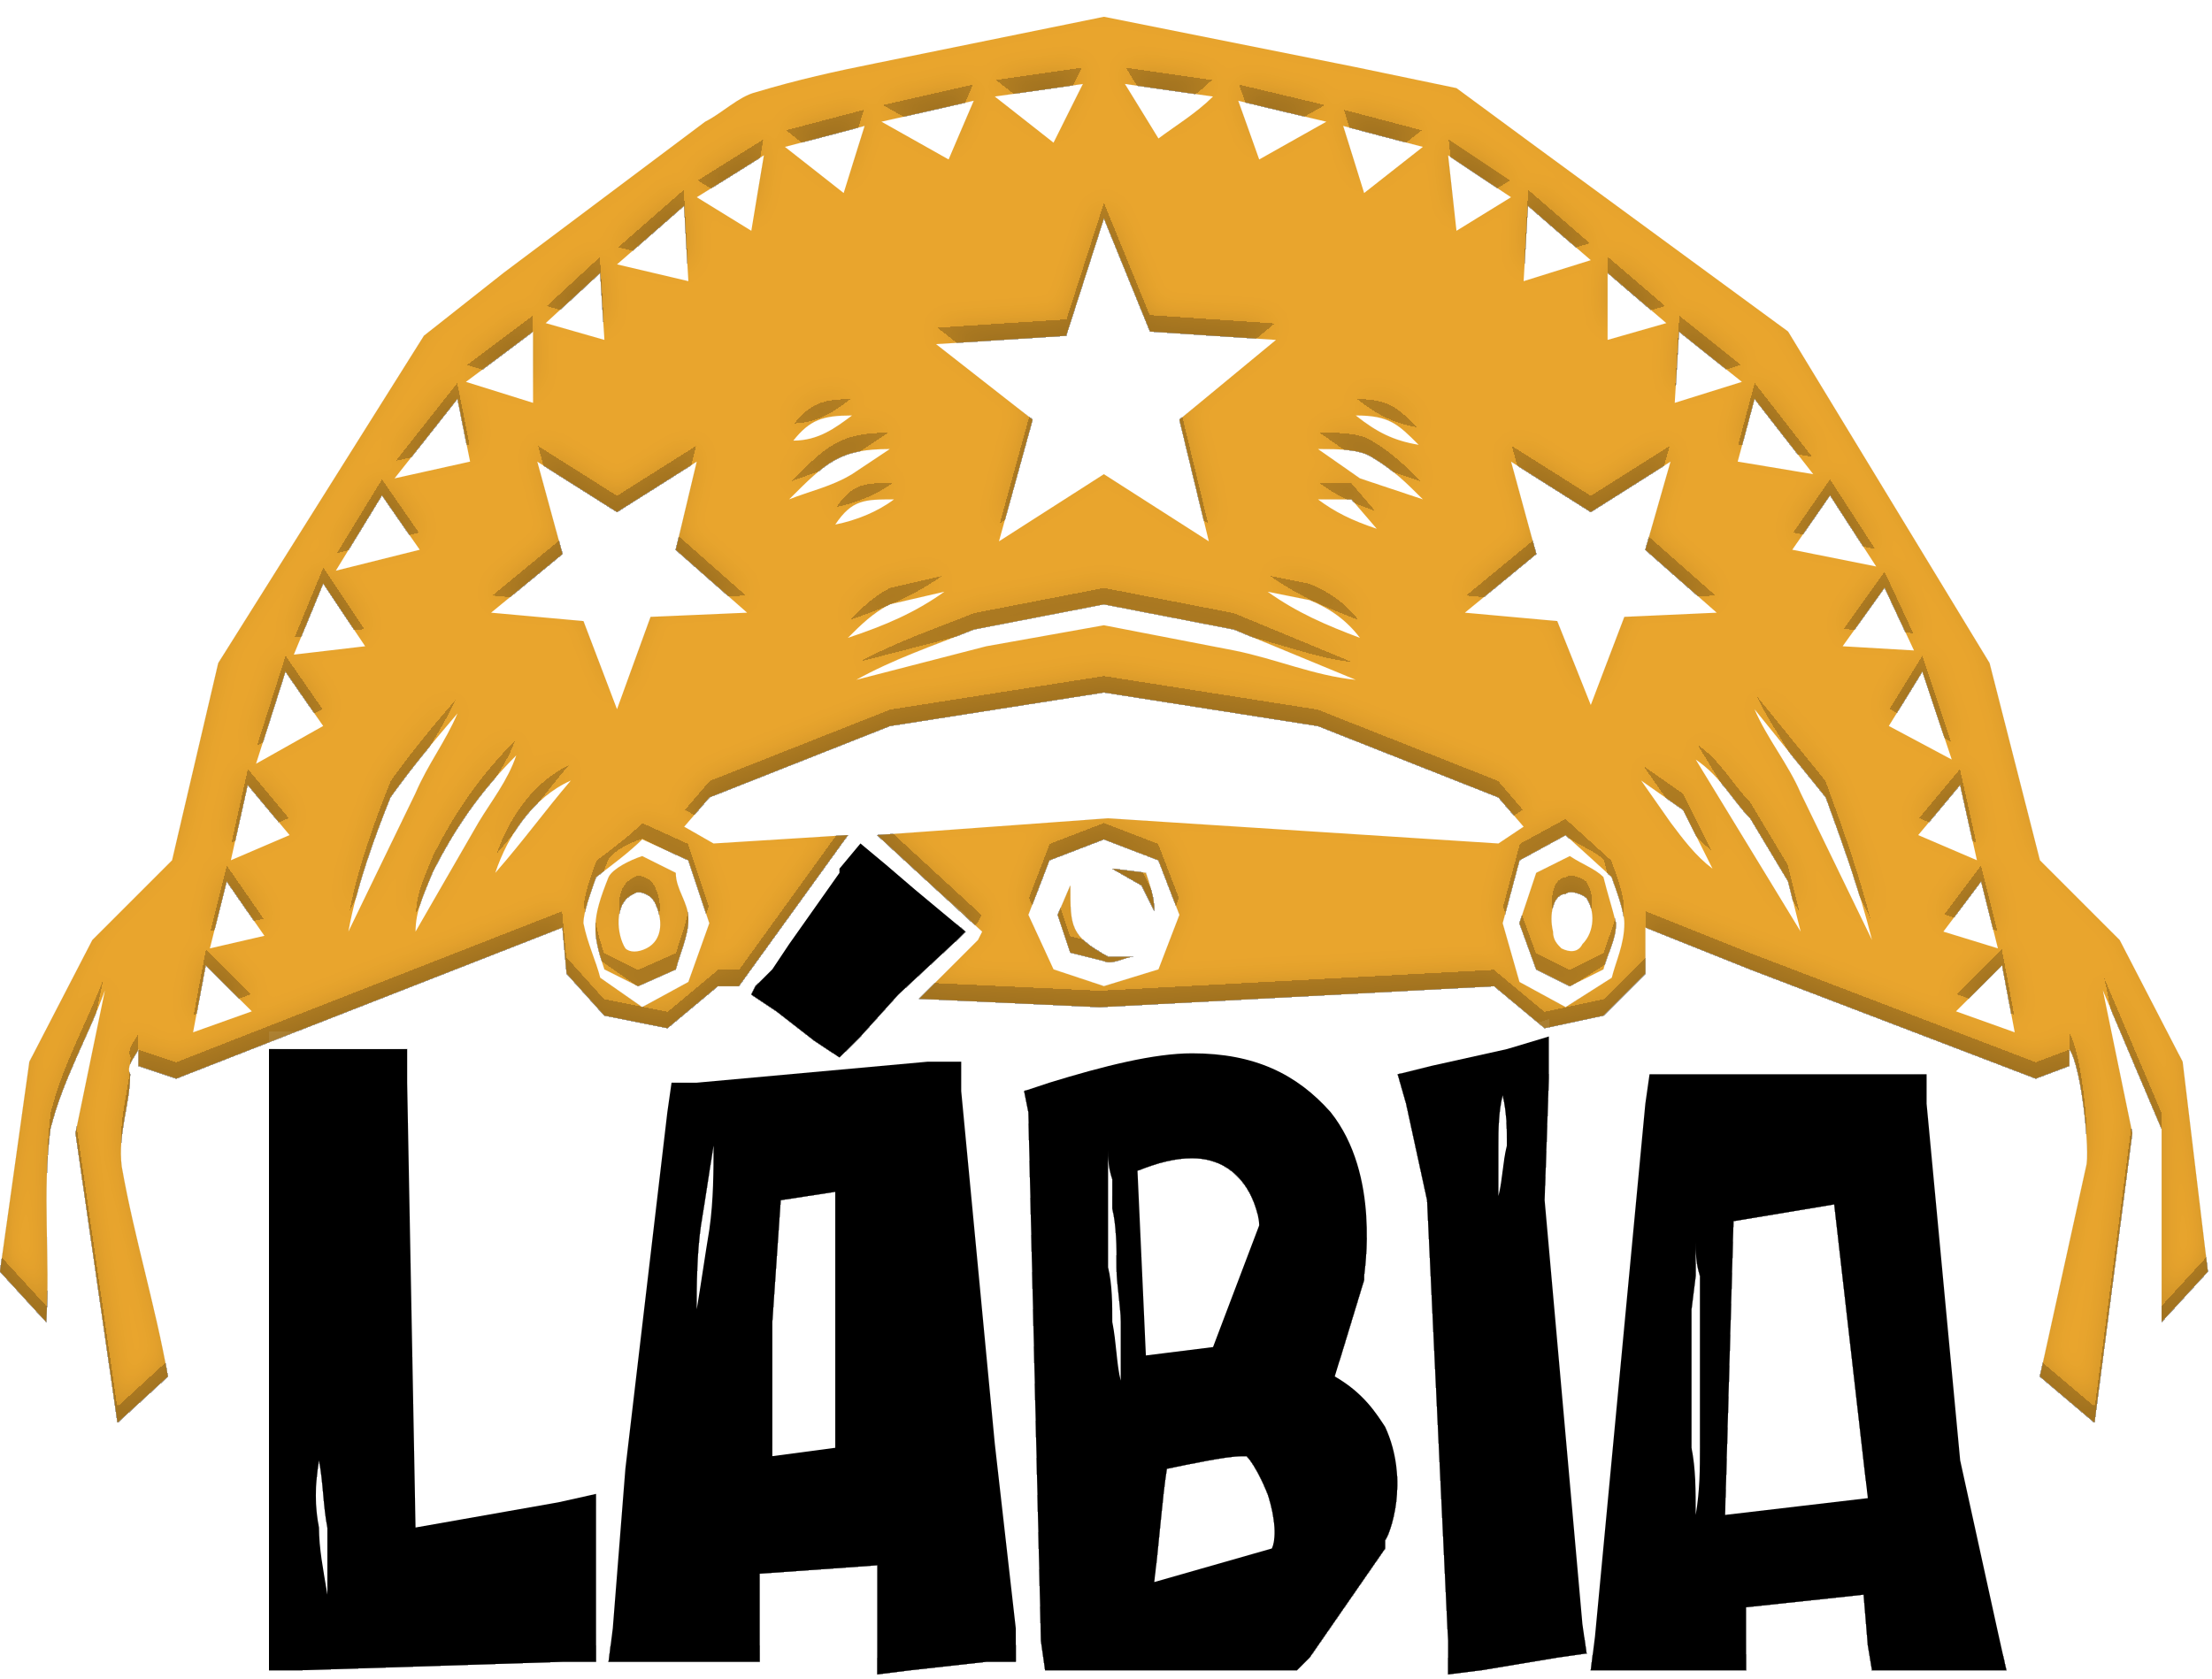
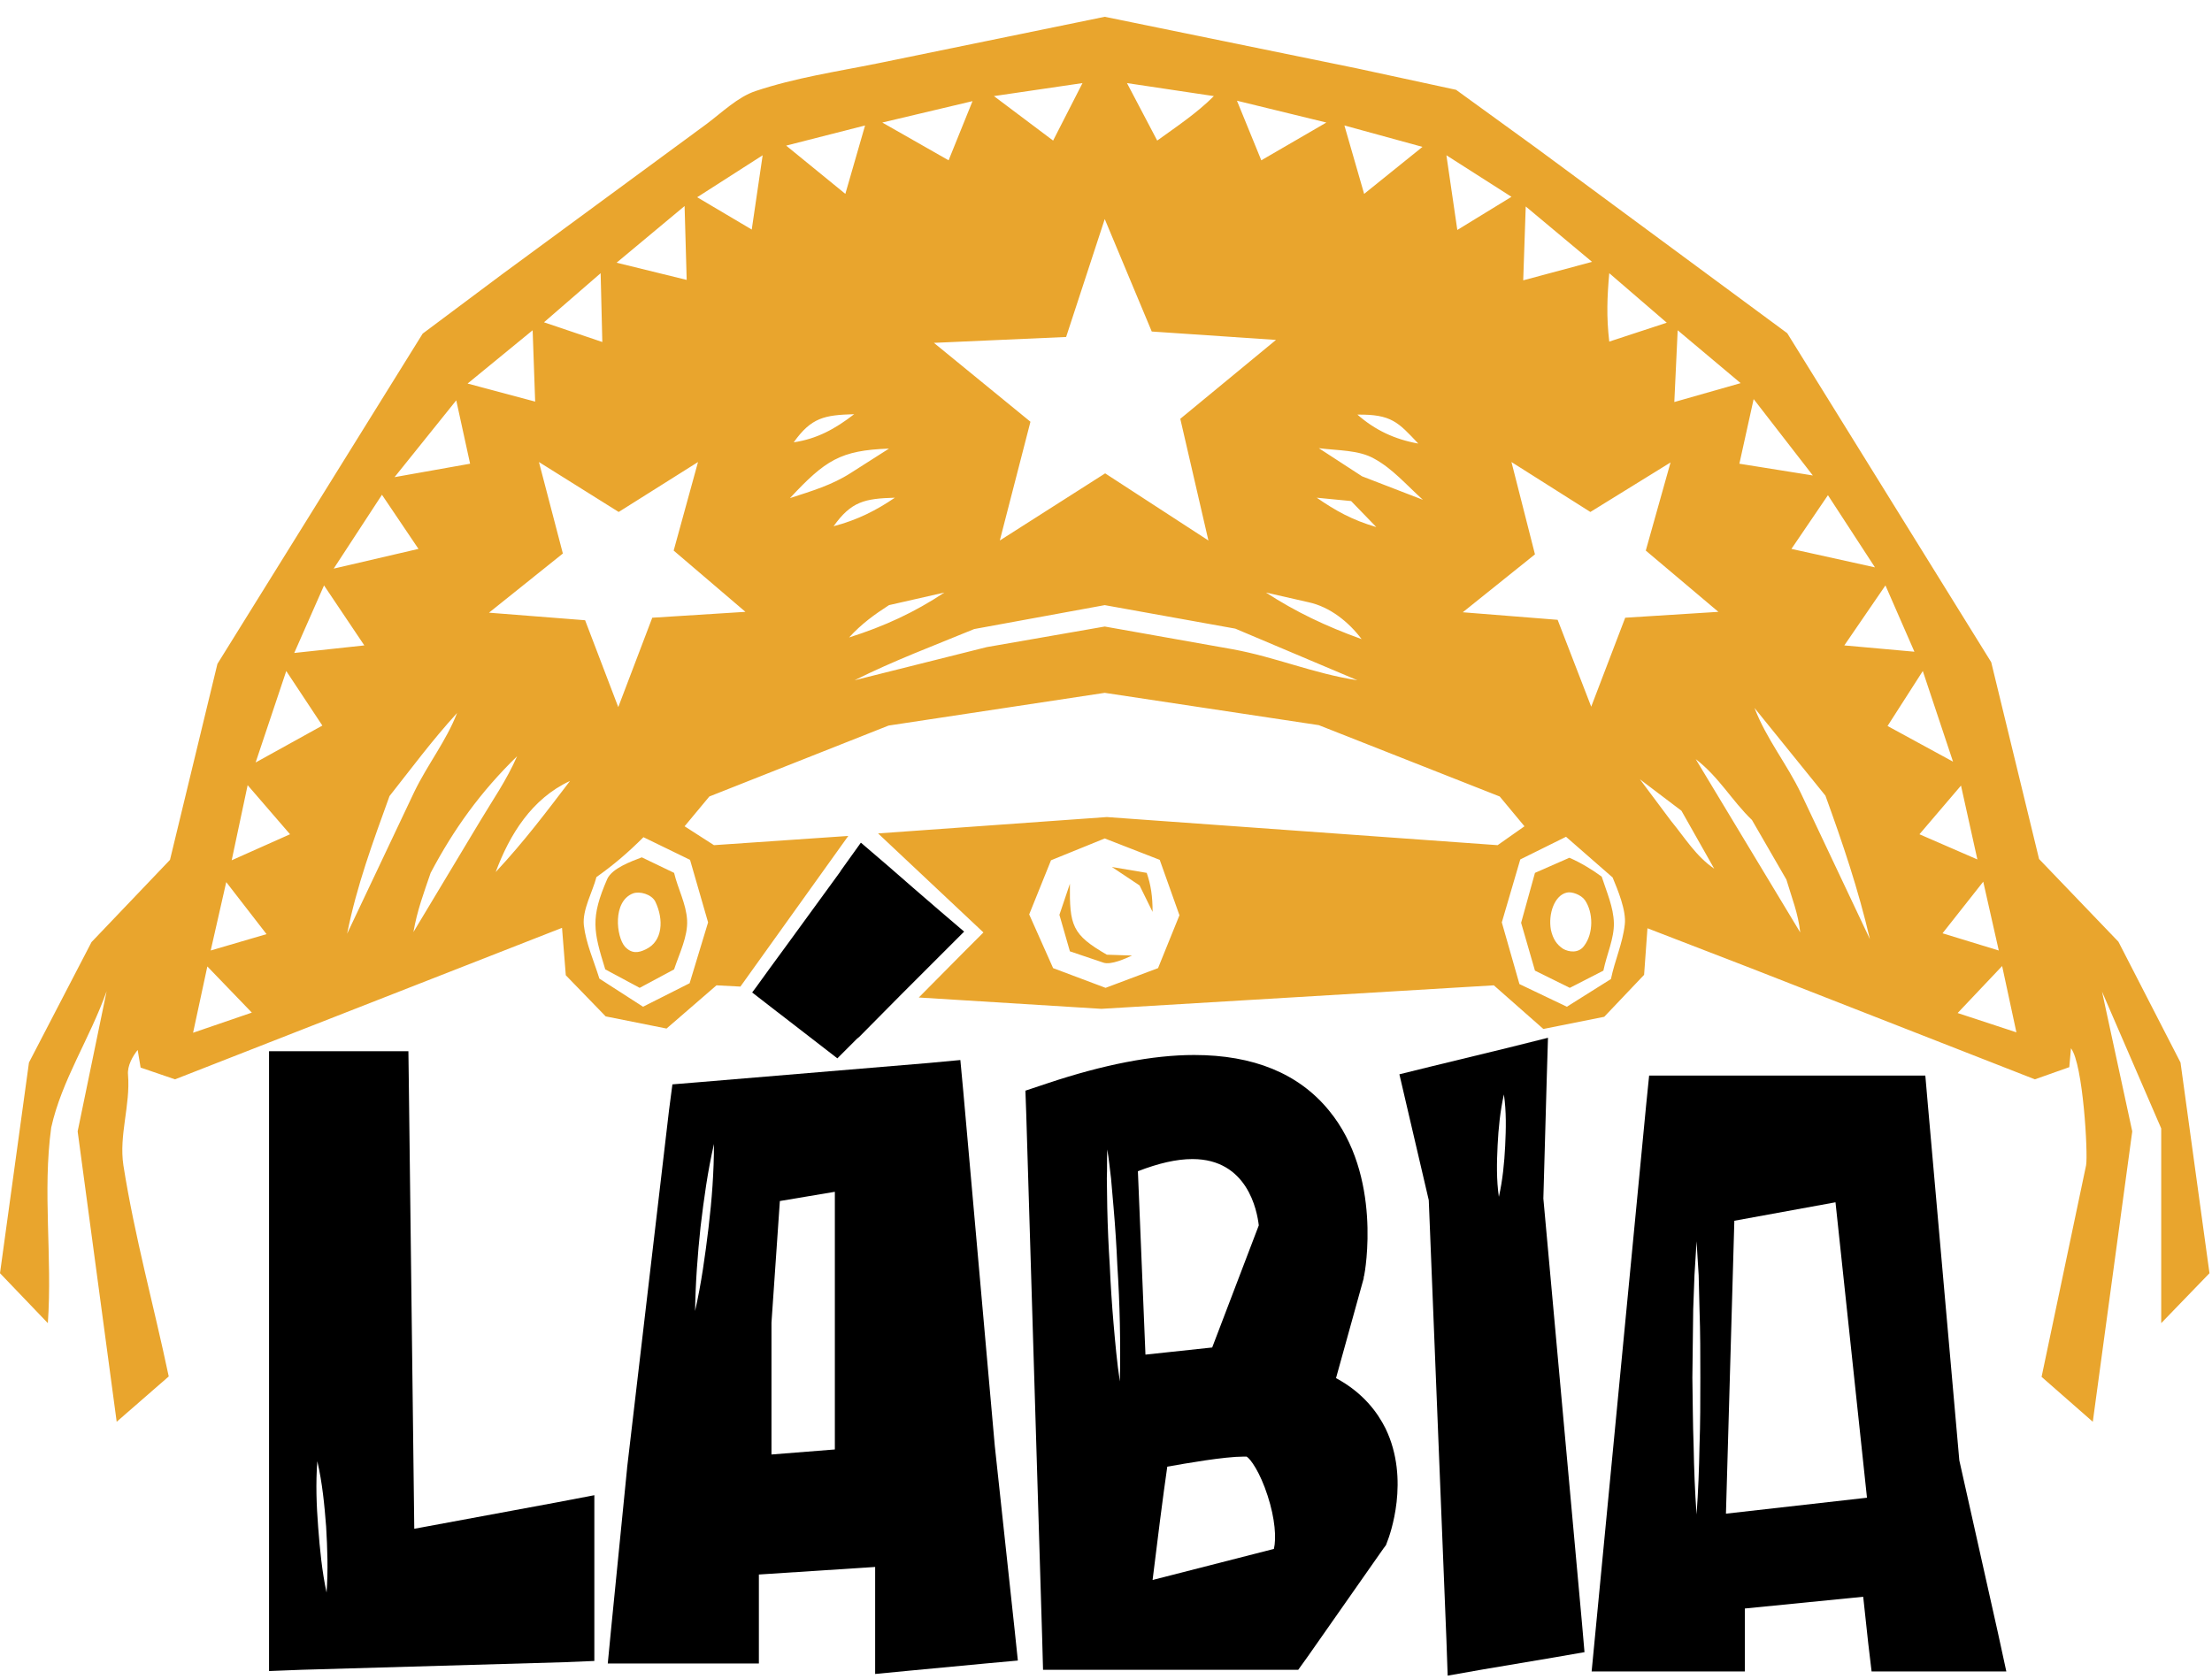
<svg xmlns="http://www.w3.org/2000/svg" width="527" height="400" viewBox="0 0 527 400" fill="none">
-   <g filter="url(#filter0_dii_4_445)">
-     <path d="M526 303L520 253L505 224L486 205L474 158L426 79L366 35L347 21L323 16L263 4L209 15C199 17 190 19 180 22C176 23 172 27 168 29L120 65L101 80L52 158L41 205L22 224L7 253L0 303L11 315C12 300 10 284 12 269C15 257 21 247 25 236L18 270L28 339L40 328C37 311 32 295 29 278C28 270 31 263 31 256C30 254 32 252 33 250L33 254L42 257L134 221L135 232L144 242L159 245L171 235L176 235L202 199L170 201L163 197L169 190L212 173L263 165L314 173L357 190L363 197L357 201L264 195L209 199L234 222L233 224L230 227L219 238L262 240L356 235L368 245L382 242L392 232L392 221L417 231L485 257L493 254L493 250C496 254 498 275 497 278L486 328L499 339L508 270L501 236L515 269L515 315L526 303ZM276 231L263 235L251 231L245 218L250 205L263 200L276 205L281 218L276 231ZM456 155L439 154L449 140L456 155ZM447 135L427 131L436 118L447 135ZM432 113L414 110L418 95L432 113ZM400 79L415 91L399 96L400 79ZM383 65L397 77L383 81C383 76 383 71 383 65ZM364 49L379 62L363 67L364 49ZM339 35L325 46L320 30L339 35ZM338 106C332 105 328 103 323 99C331 99 333 101 338 106ZM316 29L300 38L295 24L316 29ZM289 23C285 27 280 30 276 33L268 20L289 23ZM274 79L304 81L281 100L288 129L263 113L238 129L246 100L223 82L254 80L263 52L274 79ZM258 20L251 34L237 23L258 20ZM232 24L226 38L210 29L232 24ZM163 49L164 67L147 63L163 49ZM143 65L144 81L130 77L143 65ZM127 79L127 96L111 91L127 79ZM109 95L112 110L94 114L109 95ZM91 118L100 131L80 136L91 118ZM77 139L87 154L70 156L77 139ZM46 246L49 230L60 241L46 246ZM50 226L54 210L63 223L50 226ZM55 205L59 187L69 199L55 205ZM61 182L68 160L77 173L61 182ZM93 190C98 183 103 177 109 170C106 177 102 182 99 189L83 222C85 211 89 200 93 190ZM99 222C99 217 101 213 103 208C108 198 114 189 123 180C121 186 117 191 114 196L99 222ZM118 208C121 199 127 190 136 186C130 193 125 200 118 208ZM164 205L169 220L164 234L153 240L143 233C142 229 140 225 139 220C139 217 141 212 142 209C146 206 150 203 153 200L164 205ZM155 147L147 169L139 148L117 146L134 132L128 110L147 122L166 110L161 131L178 146L155 147ZM179 55L166 47L182 37L179 55ZM206 30L201 46L187 35L206 30ZM203 99C199 102 195 105 189 105C193 100 196 99 203 99ZM212 107L203 113C198 116 193 117 188 119C197 110 200 107 212 107ZM213 119C209 122 204 124 199 125C203 119 206 119 213 119ZM212 144L225 141C218 146 211 149 202 152C205 149 208 146 212 144ZM294 155L263 149L235 154L204 162C213 157 222 154 232 150L263 144L294 150L323 162C313 161 304 157 294 155ZM302 141L312 143C317 145 321 148 324 152C316 149 309 146 302 141ZM314 119L322 119L328 126C322 124 318 122 314 119ZM324 114L314 107C319 107 324 107 327 109C332 112 335 115 339 119L324 114ZM345 37L360 47L347 55L345 37ZM387 220C387 225 385 229 384 233L373 240L362 234L358 220L362 205L373 199L384 209C385 212 387 217 387 220ZM379 168L371 148L349 146L366 132L360 110L379 122L398 110L392 131L409 146L387 147L379 168ZM398 196L391 186L401 193L408 207C404 204 401 200 398 196ZM404 181C410 185 413 191 417 195L426 210C427 214 428 218 429 222L404 181ZM429 189C426 182 421 176 418 169L435 190C439 201 443 212 446 224L429 189ZM458 160L465 181L450 173L458 160ZM467 187L471 205L457 199L467 187ZM472 210L476 226L463 222L472 210ZM466 241L477 230L480 246L466 241Z" fill="#E9A52D" />
-     <path d="M270 228C268 228 265 230 263 229L255 227L252 218L255 211C255 221 255 223 264 228L270 228Z" fill="#E9A52D" />
-     <path d="M275 217L272 211L265 207L273 208C274 211 275 214 275 217H275Z" fill="#E9A52D" />
-     <path d="M382 209C380 207 377 206 374 204L366 208L362 220L366 231L374 235L382 231C383 227 385 224 385 220C384 216 383 213 382 209ZM377 225C376 227 374 227 372 226C371 225 370 224 370 222C369 218 370 213 373 213C374 212 377 213 378 214C380 217 380 222 377 225Z" fill="#E9A52D" />
-     <path d="M161 208L153 204C150 205 146 207 145 209C141 219 141 222 144 231L152 235L161 231C162 227 164 223 164 219C164 215 161 212 161 208ZM154 226C152 227 150 227 149 226C147 223 146 215 151 213C152 212 155 213 156 215C158 219 158 224 154 226Z" fill="#E9A52D" />
+   <g>
+     <path d="M526.4 303.4L519.5 253.2L504.7 224.4L485.8 204.7L474.4 157.8L425.8 79.4L366.2 35.4L346.9 21.4L323.3 16.3L263.2 4L209.1 15.1C199.2 17.1 189.6 18.5 180 21.7C175.8 23.1 172 26.8 168.4 29.5L119.7 65.3L100.7 79.5L51.8 158.2L40.5 204.9L21.8 224.5L6.9 253.2L0 303.4L11.4 315.3C12.5 299.5 10.1 284 12.2 268.7C14.7 257.4 21.4 247.5 25.4 236.2L18.5 269.6L27.8 338.8L40.2 328C36.6 310.9 32.1 294.8 29.4 277.7C28.3 270.5 31.1 263.4 30.5 256.1C30.3 254 31.6 251.7 32.8 250.2L33.5 254.4L41.7 257.2L133.9 221.1L134.8 232.4L144.3 242.2L158.8 245.1L170.7 234.8L176.4 235.1L202.1 199.2L170.1 201.4L163.1 196.9L169 189.8L211.7 172.9L263.2 165.1L314.2 172.8L357.3 189.8L363.2 196.9L356.8 201.4L263.7 194.7L209.2 198.6L234.3 222.2L232.8 223.7L229.6 226.9L218.9 237.7L262.4 240.4L355.9 234.8L367.7 245.2L382.2 242.3L391.7 232.3L392.5 221.2L417.1 230.7L484.8 257.2L493 254.3L493.4 249.8C496.3 253.5 497.5 275.1 497 277.7L486.4 328.1L498.6 338.8L508 269.6L500.8 236.3L514.9 268.9L514.9 315.3L526.4 303.4ZM275.9 230.7L263.4 235.4L250.9 230.7L245.2 217.9L250.4 205L263.2 199.8L276.3 204.9L281 218.1L275.9 230.7ZM456.1 155.3L439.4 153.8L449.2 139.5L456.1 155.3ZM446.7 135.2L426.8 130.8L435.5 118L446.7 135.2ZM431.9 113.3L414.4 110.5L417.8 95.1L431.9 113.3ZM399.7 78.7L414.7 91.3L398.9 95.8L399.7 78.7ZM383.4 65.1L397.1 76.9L383.4 81.4C382.7 75.5 382.9 70.7 383.4 65.1ZM363.5 49.2L379.3 62.4L362.9 66.8L363.5 49.2ZM338.9 35L325 46.2L320.3 29.9L338.9 35ZM337.9 105.7C332.3 104.7 327.6 102.5 323.4 98.8C331.5 98.7 333.1 100.6 337.9 105.7ZM316 29.2L300.5 38.2L294.7 24L316 29.2ZM289.2 22.9C285.1 27 280.4 30.1 275.7 33.5L268.5 19.8L289.2 22.9ZM274.4 79L304 81L281.2 99.8L287.9 128.8L263.3 112.8L238.2 128.8L245.5 100.5L222.5 81.7L254 80.3L263.2 52.2L274.4 79ZM257.9 19.8L250.9 33.5L236.8 22.9L257.9 19.8ZM231.7 24.1L226 38.2L210.2 29.2L231.7 24.1ZM163.1 49.1L163.6 66.7L146.9 62.6L163.1 49.1ZM143.1 65.1L143.5 81.5L129.6 76.8L143.1 65.1ZM126.9 78.7L127.5 95.7L111.4 91.4L126.9 78.7ZM108.7 95.4L112 110.5L94 113.7L108.7 95.4ZM91 117.9L99.7 130.8L79.5 135.5L91 117.9ZM77.2 139.5L86.8 153.8L70.1 155.6L77.2 139.5ZM46 246.1L49.4 230.3L60 241.3L46 246.1ZM50.2 226.5L53.9 210.2L63.5 222.6L50.2 226.5ZM55.2 205L59 187.1L69.1 198.8L55.2 205ZM60.9 181.7L68.2 159.9L76.8 172.9L60.9 181.7ZM92.8 189.7C98.1 183 102.8 176.6 108.9 169.9C106.3 176.6 101.9 182.1 98.7 188.7L82.7 222.5C85 211 88.9 200.5 92.8 189.7ZM98.5 222.1C99.4 216.9 101 212.7 102.6 208C108.1 197.6 114.4 188.8 123.2 180.2C120.6 186.1 117.4 190.6 114.3 195.8L98.5 222.1ZM118.1 207.8C121.4 198.9 126.7 190.3 135.8 186.1C130.3 193.3 125 200.4 118.1 207.8ZM164.4 204.9L168.7 219.8L164.3 234.3L153.2 239.9L142.8 233.2C141.5 229 139.6 224.8 139.1 220.5C138.7 216.8 141.2 212.5 142.1 209C146.2 206.1 149.6 203.2 153.3 199.5L164.4 204.9ZM155.4 147.2L147.3 168.5L139.4 147.8L116.5 146L134.1 131.9L128.4 110.1L147.4 122L166.3 110.1L160.5 131.2L177.6 145.8L155.4 147.2ZM179.1 54.7L166.1 47L181.7 37L179.1 54.7ZM206.1 29.9L201.4 46.2L187.3 34.7L206.1 29.9ZM203.5 98.7C199 102.2 194.6 104.6 189.1 105.4C193.3 99.5 196.4 98.9 203.5 98.7ZM211.8 106.9L202.7 112.7C198.2 115.6 193.4 117 188.2 118.7C196.6 109.7 200.2 107.3 211.8 106.9ZM213.2 118.6C208.8 121.6 204.3 123.9 198.6 125.4C202.8 119.5 206 118.8 213.2 118.6ZM211.8 144.2L225 141.2C217.9 145.9 210.8 149.2 202.3 151.9C205.3 148.6 208.4 146.4 211.8 144.2ZM293.6 154.7L263.2 149.3L235.1 154.2L203.6 162.1C213 157.4 222.4 153.9 232.1 149.9L263.2 144.2L294.3 149.8L323.4 162.1C312.9 160.5 304 156.6 293.6 154.7ZM301.6 141.2L311.7 143.5C316.9 144.6 321.4 148.3 324.4 152.3C315.8 149.2 308.7 145.8 301.6 141.2ZM313.7 118.6L321.9 119.4L327.9 125.6C322.1 123.9 318.2 121.7 313.7 118.6ZM324.5 113.5L314.2 106.8C318.9 107.4 323.7 107.2 327.4 109.3C331.8 111.7 335 115.5 339 119.1L324.5 113.5ZM344.6 37L360.1 46.9L347.2 54.8L344.6 37ZM387.1 220.3C386.6 224.8 384.7 228.9 383.8 233.3L373.3 239.9L362 234.5L357.8 219.8L362.2 204.8L373.1 199.4L384.2 209.1C385.4 212 387.5 217 387.1 220.3ZM379.1 168.4L371.1 147.7L348.5 145.9L365.7 132.1L360.1 110.1L378.9 122L398 110.2L392.1 131.2L409.4 145.8L387.2 147.2L379.1 168.4ZM398.1 195.6L390.7 185.7L400.6 193.2L408.4 207C404 204 401.4 199.6 398.1 195.6ZM404 180.9C409.6 185.2 412.6 190.8 417.4 195.4L425.6 209.6C426.9 214 428.4 217.6 428.9 222.2L404 180.9ZM429.1 189.1C425.7 182 420.9 176.2 418 168.7L434.9 189.6C439 200.9 442.7 211.8 445.5 223.8L429.1 189.1ZM458.1 159.9L465.3 181.5L449.7 173L458.1 159.9ZM467.2 187.2L471.1 204.8L457.3 198.8L467.2 187.2ZM472.5 210.1L476.2 226.5L462.8 222.4L472.5 210.1ZM466.4 241.4L477 230.2L480.4 246L466.4 241.4Z" fill="#E9A52D" />
+     <path d="M269.7 227.7C268.2 228.4 264.7 230 262.9 229.4L254.9 226.7L252.4 218L254.9 210.6C254.8 220.6 255.4 222.7 263.7 227.5L269.7 227.7Z" fill="#E9A52D" />
+     <path d="M274.6 217.3L271.5 211L264.9 206.6L273.2 208C274.2 210.9 274.6 213.6 274.6 217.3H274.6Z" fill="#E9A52D" />
+     <path d="M381.6 208.9C379.6 207.4 376.5 205.5 373.9 204.4L365.7 208L362.4 219.9L365.7 231.3L374 235.4L382 231.3C382.8 227.4 384.6 223.6 384.5 219.9C384.4 216.2 382.8 212.6 381.6 208.9ZM377.4 225.4C376.1 227.2 373.8 226.9 372.4 226.1C370.9 225.1 370 223.8 369.5 221.6C368.8 217.7 370.4 213.3 373.3 212.7C374.4 212.4 376.7 213.2 377.6 214.5C379.6 217.4 379.7 222.4 377.4 225.4Z" fill="#E9A52D" />
+     <path d="M160.6 208L152.9 204.3C150.3 205.3 145.9 206.9 144.7 209.4C140.6 218.8 141.4 221.9 144.2 231L152.4 235.4L160.6 231C161.9 227.1 163.9 223.1 163.7 219.3C163.5 215.4 161.5 211.8 160.6 208ZM153.9 226.2C152.1 227.1 150.5 227.3 148.9 225.6C146.8 223.2 145.9 214.8 150.8 212.9C152.4 212.3 155.2 213.1 156.1 214.8C158.2 219.1 157.9 224.3 153.9 226.2Z" fill="#E9A52D" />
  </g>
-   <g filter="url(#filter1_dii_4_445)">
-     <path d="M133 358L99 364L97 258L97 250H64V398L72 398L134 396L142 396V356L133 358ZM78 380C77 374 76 369 76 364C75 359 75 354 76 348C77 353 77 359 78 364C78 369 78 374 78 380Z" fill="black" />
-     <path d="M242 388L237 344L229 260L229 253L221 253L166 258L160 258L159 265L149 350V350L146 388L145 396H181V375L209 373V399L217 398L235 396L242 396L242 388ZM169 293C168 299 167 306 166 312C166 306 166 299 167 292C168 286 169 279 170 273C170 279 170 286 169 293ZM199 345L184 347V315L186 286L199 284V345Z" fill="black" />
-     <path d="M230 222L228 224L214 237L205 247L204 248L200 252L194 248L185 241L185 241L179 237L180 235L184 231L188 225L200 208L200 207L205 201L211 206L218 212L224 217L230 222Z" fill="black" />
-     <path d="M330 340C328 337 325 332 318 328L325 305L325 304L325 304C325 303 329 280 317 265C309 256 299 251 284 251C275 251 263 254 250 258L244 260L245 265L248 391L249 398H309L312 395L330 369L330 368L330 367C331 366 336 353 330 340ZM267 329C266 325 266 320 265 315C265 311 265 306 264 302C264 297 264 292 264 288L264 281C264 279 264 276 264 274C264 276 264 278 265 281L265 288C266 292 266 297 266 302C266 306 267 311 267 315C267 320 267 325 267 329ZM271 279C276 277 280 276 284 276C297 276 300 289 300 292L289 321L273 323L271 279ZM303 369L275 377C276 369 277 356 278 350C283 349 292 347 296 347C297 347 297 347 297 347C298 348 300 351 302 356C304 362 304 367 303 369Z" fill="black" />
-     <path d="M377 387L368 286L369 257L369 247L359 250L341 254L333 256L335 263L340 286L345 391L345 399L353 398L371 395L378 394L377 387ZM359 273C358 277 358 281 357 285C357 281 357 277 357 273C357 269 357 265 358 261C359 265 359 269 359 273Z" fill="black" />
-     <path d="M476 389L467 348L459 263L459 256H393L392 263L380 390L379 398H416V383L444 380L445 392L446 398H478L476 389ZM405 345C405 350 405 355 404 361C404 355 404 350 403 345C403 339 403 334 403 328C403 323 403 317 403 312L404 304C404 301 404 298 404 296C404 298 404 301 405 304L405 312C405 317 405 323 405 328C405 334 405 339 405 345ZM411 361L413 291L437 287L445 357L411 361Z" fill="black" />
+   <g>
+     <path d="M132.7 358L98.7 364.3L97.4 258L97.3 250.5H64.1V398.2L71.9 397.9L134.3 396.1L141.6 395.8V356.3L132.7 358ZM77.8 379.5C76.7 374.4 76.2 369.1 75.8 363.9C75.4 358.7 75.2 353.5 75.6 348.2C76.8 353.4 77.3 358.6 77.7 363.8C78 369 78.2 374.2 77.8 379.5Z" fill="black" />
+     <path d="M241.7 388.1L237 344.5L229.5 260.1L228.8 252.6L221.3 253.3L166.3 257.9L160.2 258.4L159.4 264.5L149.4 349.8V349.9L145.6 388.1L144.8 396.4H180.8V375.2L208.5 373.4V398.9L216.8 398.1L234.8 396.4L242.5 395.7L241.7 388.1ZM168.8 292.6C168 299.2 167.1 305.8 165.6 312.4C165.7 305.7 166.2 299 166.9 292.4C167.7 285.7 168.6 279.1 170.1 272.6C170.1 279.3 169.6 285.9 168.8 292.6ZM198.9 345.4L183.8 346.6V315.2L185.8 286.2L198.9 284V345.4Z" fill="black" />
+     <path d="M229.7 222L227.5 224.2L214.3 237.4L204.7 247.1L204.2 247.5L199.5 252.2L194.2 248.1L185.4 241.3L185 241L179.2 236.5L180.1 235.3L183.5 230.6L187.6 225L200.2 207.7L200.3 207.5L205.1 200.8L211.4 206.2L217.6 211.6L223.5 216.7L229.7 222Z" fill="black" />
+     <path d="M330.1 340.4C328.2 336.6 324.8 331.9 318.3 328.4L324.9 304.6L324.9 304.3L325 304C325.2 303.1 329.4 280.1 316.6 264.6C309.4 255.8 298.6 251.4 284.5 251.4C274.6 251.4 262.9 253.7 249.7 258.1L244.3 259.9L244.5 265.5L248.3 390.6L248.5 397.9H309.3L311.6 394.7L329.6 369L330.2 368.2L330.5 367.4C331.1 365.9 336 352.6 330.1 340.4ZM266.8 329.2C266.1 324.6 265.7 320 265.3 315.4C264.9 310.8 264.6 306.2 264.4 301.6C264.1 297 263.9 292.4 263.8 287.8L263.7 280.8C263.8 278.5 263.7 276.2 263.8 273.9C264.2 276.2 264.4 278.5 264.7 280.8L265.3 287.7C265.7 292.3 266 296.9 266.2 301.5C266.5 306.1 266.7 310.7 266.8 315.4C266.9 320 266.9 324.6 266.8 329.2ZM271.1 279.1C276 277.2 280.3 276.2 284.1 276.2C297.2 276.2 299.5 288.5 299.9 292L288.8 321.1L272.9 322.8L271.1 279.1ZM303.5 369.1L274.6 376.5C275.5 369 277.2 355.6 278.1 349.5C282.6 348.7 291.7 347.1 296.3 347.1C296.5 347.1 296.8 347.1 297 347.1C297.9 347.6 300.2 350.8 302 356.4C303.8 361.9 304.1 366.6 303.5 369.1Z" fill="black" />
+     <path d="M376.9 386.8L367.7 285.6L368.5 257.2L368.8 247.3L359.2 249.7L340.7 254.2L333.4 256L335.1 263.3L340.4 286L344.6 390.7L344.9 399.3L353.4 397.8L370.6 394.9L377.5 393.7L376.9 386.8ZM358.6 273.1C358.4 277.1 358 281.2 357.1 285.2C356.5 281.1 356.6 277 356.8 272.9C357 268.9 357.4 264.8 358.3 260.8C358.9 264.9 358.8 269 358.6 273.1Z" fill="black" />
+     <path d="M476 389.1L466.8 348L459.3 263.2L458.7 256.3H392.9L392.2 263.2L380 390L379.2 398.3H415.7V383.3L443.9 380.5L445.1 391.6L445.9 398.3H478L476 389.1ZM404.9 344.6C404.8 350 404.6 355.4 404.2 360.9C403.8 355.4 403.6 350 403.5 344.6C403.3 339.2 403.3 333.7 403.2 328.3C403.3 322.9 403.3 317.5 403.4 312L403.7 303.9C403.9 301.2 404 298.5 404.2 295.8C404.4 298.5 404.5 301.2 404.7 303.9L404.9 312C405.1 317.5 405.1 322.9 405.1 328.3C405.1 333.7 405.1 339.2 404.9 344.6ZM411.2 360.7L413.2 290.9L437.3 286.5L444.8 356.9L411.2 360.7Z" fill="black" />
  </g>
-   <defs>
-     <filter id="filter0_dii_4_445" x="0" y="0" width="526.37" height="338.82" filterUnits="userSpaceOnUse" color-interpolation-filters="sRGB">
-       <feFlood flood-opacity="0" result="BackgroundImageFix" />
-       <feColorMatrix in="SourceAlpha" type="matrix" values="0 0 0 0 0 0 0 0 0 0 0 0 0 0 0 0 0 0 127 0" result="hardAlpha" />
-       <feOffset dy="-4" />
-       <feComposite in2="hardAlpha" operator="out" />
-       <feColorMatrix type="matrix" values="0 0 0 0 1 0 0 0 0 1 0 0 0 0 1 0 0 0 0.08 0" />
-       <feBlend mode="plus-lighter" in2="BackgroundImageFix" result="effect1_dropShadow_4_445" />
-       <feBlend mode="normal" in="SourceGraphic" in2="effect1_dropShadow_4_445" result="shape" />
-       <feColorMatrix in="SourceAlpha" type="matrix" values="0 0 0 0 0 0 0 0 0 0 0 0 0 0 0 0 0 0 127 0" result="hardAlpha" />
-       <feOffset dy="-4" />
-       <feComposite in2="hardAlpha" operator="arithmetic" k2="-1" k3="1" />
-       <feColorMatrix type="matrix" values="0 0 0 0 0 0 0 0 0 0 0 0 0 0 0 0 0 0 0.22 0" />
-       <feBlend mode="multiply" in2="shape" result="effect2_innerShadow_4_445" />
-       <feColorMatrix in="SourceAlpha" type="matrix" values="0 0 0 0 0 0 0 0 0 0 0 0 0 0 0 0 0 0 127 0" result="hardAlpha" />
-       <feOffset dy="-4" />
-       <feGaussianBlur stdDeviation="3" />
-       <feComposite in2="hardAlpha" operator="arithmetic" k2="-1" k3="1" />
-       <feColorMatrix type="matrix" values="0 0 0 0 0 0 0 0 0 0 0 0 0 0 0 0 0 0 0.12 0" />
-       <feBlend mode="multiply" in2="effect2_innerShadow_4_445" result="effect3_innerShadow_4_445" />
-     </filter>
-     <filter id="filter1_dii_4_445" x="64.09" y="196.84" width="413.91" height="202.44" filterUnits="userSpaceOnUse" color-interpolation-filters="sRGB">
-       <feFlood flood-opacity="0" result="BackgroundImageFix" />
-       <feColorMatrix in="SourceAlpha" type="matrix" values="0 0 0 0 0 0 0 0 0 0 0 0 0 0 0 0 0 0 127 0" result="hardAlpha" />
-       <feOffset dy="-4" />
-       <feComposite in2="hardAlpha" operator="out" />
-       <feColorMatrix type="matrix" values="0 0 0 0 1 0 0 0 0 1 0 0 0 0 1 0 0 0 0.08 0" />
-       <feBlend mode="plus-lighter" in2="BackgroundImageFix" result="effect1_dropShadow_4_445" />
-       <feBlend mode="normal" in="SourceGraphic" in2="effect1_dropShadow_4_445" result="shape" />
-       <feColorMatrix in="SourceAlpha" type="matrix" values="0 0 0 0 0 0 0 0 0 0 0 0 0 0 0 0 0 0 127 0" result="hardAlpha" />
-       <feOffset dy="-4" />
-       <feComposite in2="hardAlpha" operator="arithmetic" k2="-1" k3="1" />
-       <feColorMatrix type="matrix" values="0 0 0 0 0 0 0 0 0 0 0 0 0 0 0 0 0 0 0.22 0" />
-       <feBlend mode="multiply" in2="shape" result="effect2_innerShadow_4_445" />
-       <feColorMatrix in="SourceAlpha" type="matrix" values="0 0 0 0 0 0 0 0 0 0 0 0 0 0 0 0 0 0 127 0" result="hardAlpha" />
-       <feOffset dy="-4" />
-       <feGaussianBlur stdDeviation="3" />
-       <feComposite in2="hardAlpha" operator="arithmetic" k2="-1" k3="1" />
-       <feColorMatrix type="matrix" values="0 0 0 0 0 0 0 0 0 0 0 0 0 0 0 0 0 0 0.12 0" />
-       <feBlend mode="multiply" in2="effect2_innerShadow_4_445" result="effect3_innerShadow_4_445" />
-     </filter>
-   </defs>
+   <defs />
</svg>
